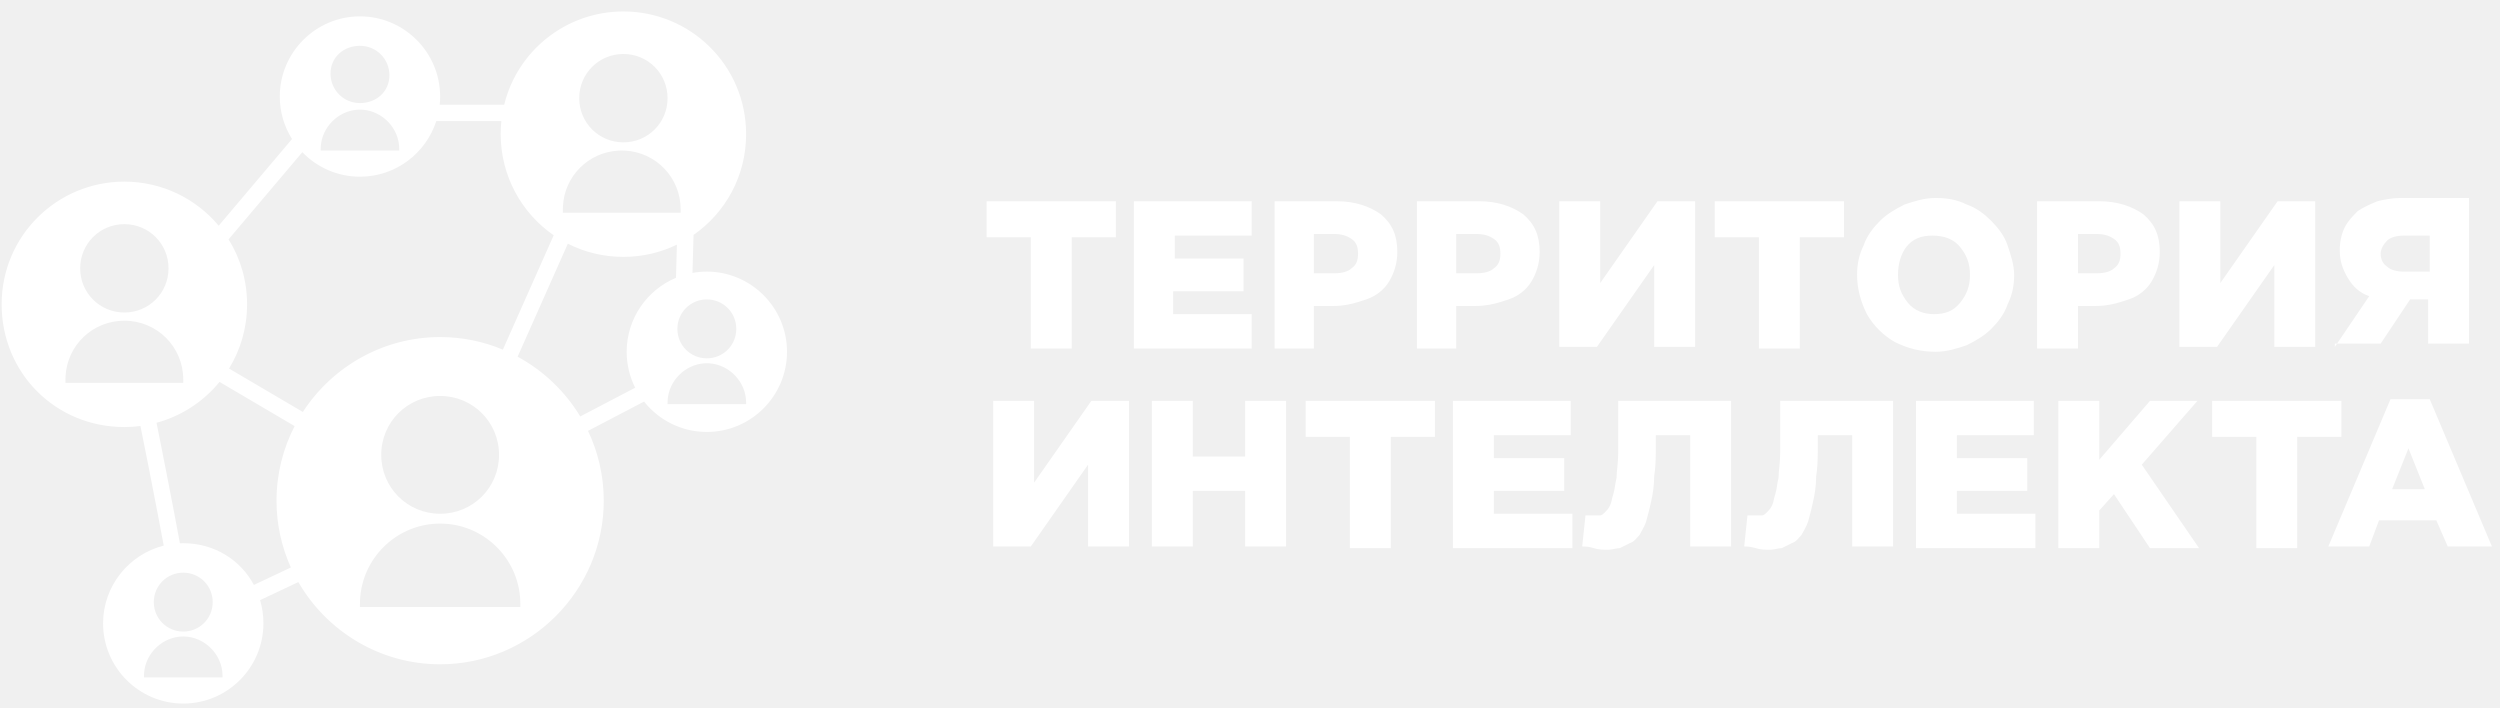
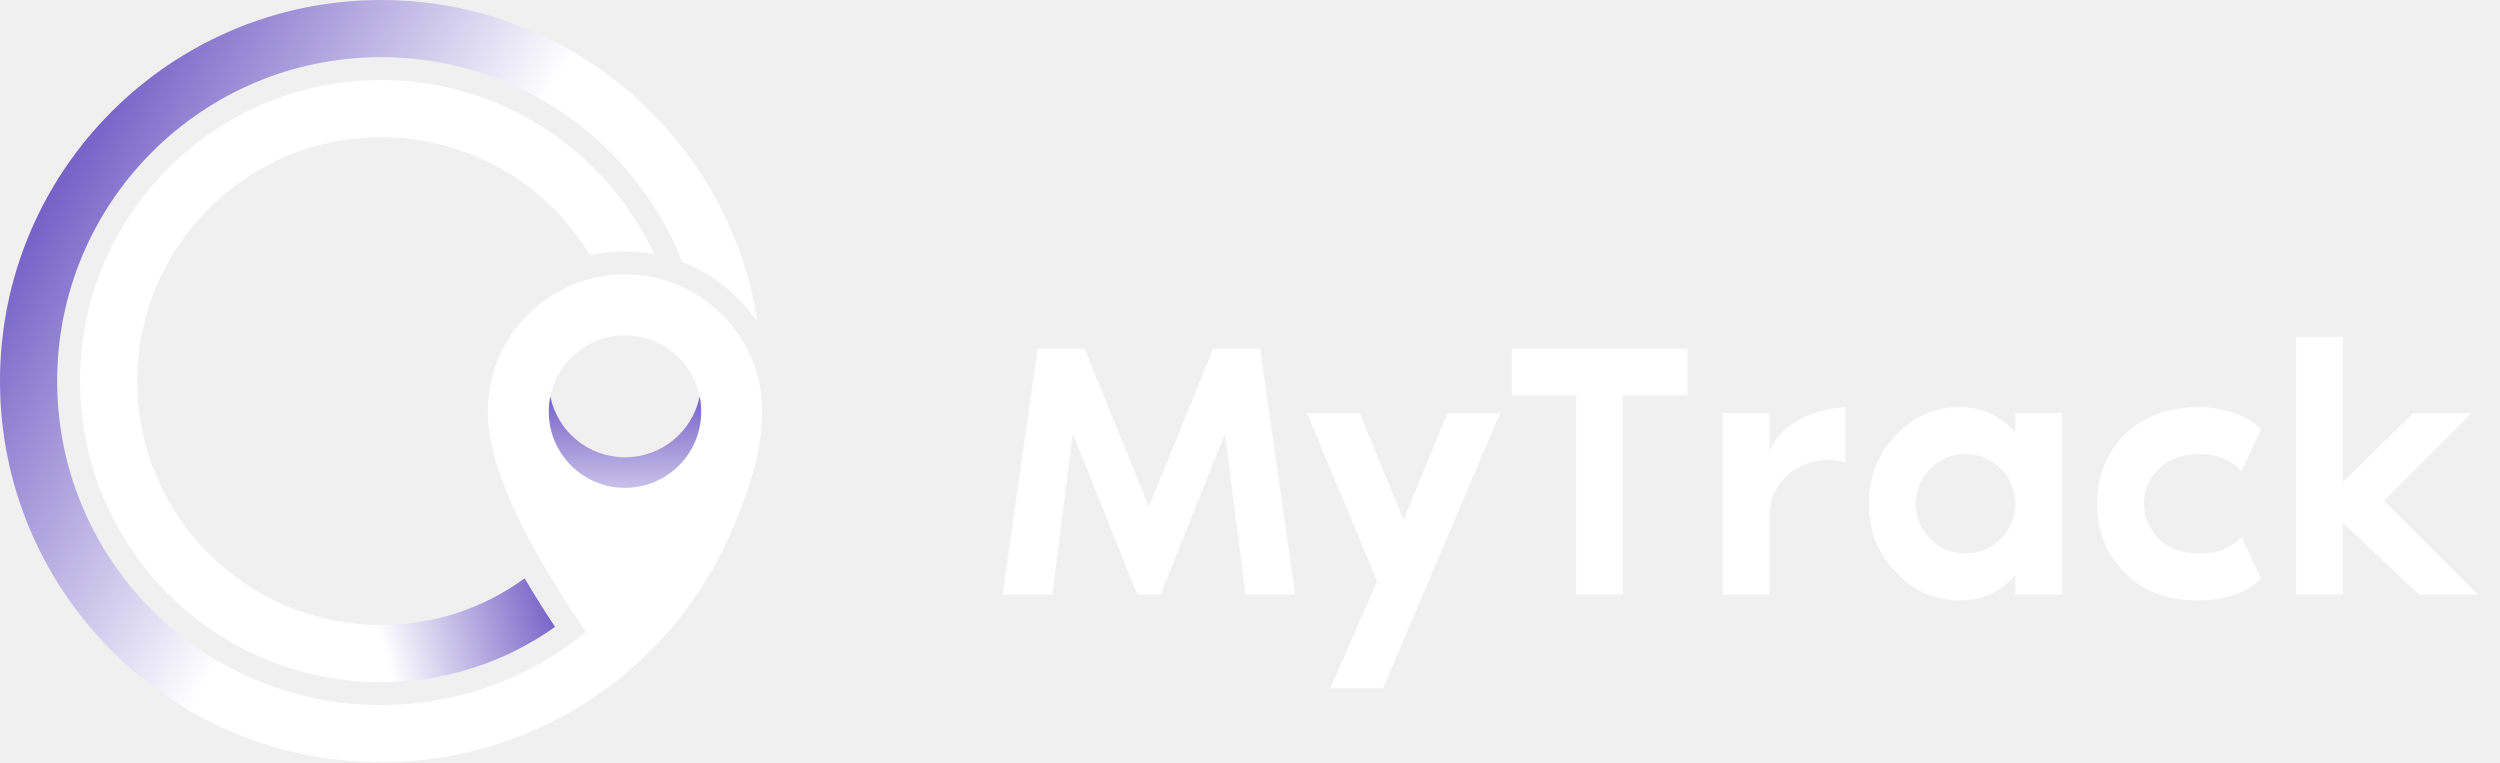
- <svg xmlns="http://www.w3.org/2000/svg" width="198px" height="56px" viewBox="0 0 198 56" version="1.1">
-   <g id="Symbols" stroke="none" stroke-width="1" fill="none" fill-rule="evenodd">
-     <g id="o-left_menu_1" transform="translate(-24, -12)" fill="#FFFFFF" fill-rule="nonzero">
-       <g id="left_menu">
-         <g id="exterium">
-           <g id="Logo" transform="translate(24, 12)">
-             <path d="M49.373,0.907 C54.686,0.907 59.092,5.183 59.092,10.626 C59.092,13.963 57.435,16.862 54.929,18.605 L54.844,21.614 C55.213,21.547 55.593,21.511 55.981,21.511 C59.48,21.511 62.331,24.362 62.331,27.861 C62.331,31.36 59.48,34.211 55.981,34.211 C53.97,34.211 52.173,33.269 51.009,31.804 L46.571,34.125 C47.37,35.804 47.818,37.679 47.818,39.654 C47.818,46.781 41.986,52.612 34.859,52.612 C30.074,52.612 25.873,49.984 23.629,46.1 L20.601,47.529 C20.772,48.113 20.863,48.732 20.863,49.373 C20.863,52.871 18.013,55.722 14.514,55.722 C11.015,55.722 8.164,52.871 8.164,49.373 C8.164,46.407 10.213,43.906 12.968,43.213 L12.466,40.562 C12.031,38.287 11.56,35.893 11.122,33.734 C10.706,33.794 10.28,33.822 9.849,33.822 C4.406,33.822 0.13,29.546 0.13,24.103 C0.13,18.66 4.536,14.384 9.849,14.384 C12.831,14.384 15.528,15.732 17.32,17.877 L23.128,11.011 C22.514,10.035 22.159,8.88 22.159,7.646 C22.159,4.147 25.01,1.296 28.509,1.296 C32.008,1.296 34.859,4.147 34.859,7.646 C34.859,7.865 34.848,8.081 34.826,8.294 L39.932,8.294 C40.979,4.01 44.847,0.907 49.373,0.907 Z M14.514,50.409 C12.899,50.409 11.523,51.718 11.411,53.31 L11.404,53.519 L11.404,53.649 L17.624,53.649 L17.624,53.519 C17.624,51.835 16.198,50.409 14.514,50.409 Z M14.514,45.355 C13.218,45.355 12.181,46.392 12.181,47.688 C12.181,48.984 13.218,50.02 14.514,50.02 C15.81,50.02 16.846,48.984 16.846,47.688 C16.846,46.392 15.81,45.355 14.514,45.355 Z M34.859,41.468 L34.577,41.474 C31.302,41.618 28.66,44.26 28.515,47.535 L28.509,47.818 L28.509,48.077 L41.209,48.077 L41.209,47.818 C41.209,44.413 38.51,41.622 35.141,41.474 L34.859,41.468 Z M23.334,33.747 L17.387,30.248 C16.117,31.803 14.376,32.949 12.395,33.485 L12.989,36.461 L12.989,36.461 L13.19,37.483 L13.771,40.483 L14.249,43.028 L14.514,43.023 C16.998,43.023 19.058,44.36 20.109,46.326 L23.036,44.944 C22.307,43.327 21.9,41.535 21.9,39.654 C21.9,37.53 22.418,35.521 23.334,33.747 L17.387,30.248 L23.334,33.747 Z M34.859,31.36 C32.267,31.36 30.194,33.433 30.194,36.025 C30.194,38.617 32.267,40.69 34.859,40.69 C37.451,40.69 39.524,38.617 39.524,36.025 C39.524,33.433 37.451,31.36 34.859,31.36 Z M44.973,19.301 L40.996,28.25 C43.039,29.358 44.755,30.998 45.956,32.982 L50.307,30.707 C49.875,29.85 49.632,28.883 49.632,27.861 C49.632,25.227 51.247,22.961 53.538,22.001 L53.611,19.376 C52.326,19.998 50.886,20.345 49.373,20.345 C47.78,20.345 46.287,19.968 44.973,19.301 Z M39.707,9.59 L34.554,9.59 C33.73,12.142 31.33,13.995 28.509,13.995 C26.72,13.995 25.1,13.25 23.944,12.053 L18.102,18.957 C19.029,20.441 19.568,22.201 19.568,24.103 C19.568,25.98 19.044,27.717 18.14,29.189 L23.985,32.627 C26.3,29.064 30.316,26.695 34.859,26.695 C36.616,26.695 38.295,27.049 39.827,27.691 L43.853,18.634 C41.301,16.872 39.654,13.924 39.654,10.626 C39.654,10.276 39.672,9.93 39.707,9.59 Z M55.981,28.768 L55.772,28.776 C54.25,28.883 52.986,30.147 52.879,31.669 L52.871,31.878 L52.871,32.008 L59.092,32.008 L59.092,31.878 C59.092,30.264 57.782,28.888 56.191,28.776 L55.981,28.768 Z M9.849,25.399 C7.34,25.399 5.318,27.341 5.19,29.815 L5.183,30.064 L5.183,30.323 L14.514,30.323 L14.514,30.064 C14.514,27.472 12.44,25.399 9.849,25.399 Z M55.981,23.714 C54.686,23.714 53.649,24.751 53.649,26.047 C53.649,27.343 54.686,28.38 55.981,28.38 C57.277,28.38 58.314,27.343 58.314,26.047 C58.314,24.751 57.277,23.714 55.981,23.714 Z M9.849,17.753 C7.905,17.753 6.35,19.308 6.35,21.252 C6.35,23.196 7.905,24.751 9.849,24.751 C11.792,24.751 13.347,23.196 13.347,21.252 C13.347,19.308 11.792,17.753 9.849,17.753 Z M49.243,11.922 L48.994,11.928 C46.602,12.052 44.708,13.946 44.584,16.338 L44.578,16.587 L44.578,16.846 L53.908,16.846 L53.908,16.587 C53.908,14.079 51.966,12.056 49.492,11.928 L49.243,11.922 Z M28.509,8.682 L28.3,8.69 C26.777,8.797 25.513,10.061 25.406,11.583 L25.399,11.792 L25.399,11.922 L31.619,11.922 L31.619,11.792 C31.619,10.178 30.31,8.802 28.718,8.69 L28.509,8.682 Z M49.373,4.276 C47.429,4.276 45.874,5.831 45.874,7.775 C45.874,9.719 47.429,11.274 49.373,11.274 C51.316,11.274 52.871,9.719 52.871,7.775 C52.871,5.831 51.316,4.276 49.373,4.276 Z M28.509,3.628 C27.213,3.628 26.177,4.536 26.177,5.831 C26.177,7.127 27.213,8.164 28.509,8.164 C29.805,8.164 30.842,7.257 30.842,5.961 C30.842,4.665 29.805,3.628 28.509,3.628 Z" id="Shape" />
-             <path d="M149.932,31.749 L149.932,43.282 L146.692,43.282 L146.692,34.47 L143.971,34.47 L143.968,35.845 C143.96,36.533 143.934,37.154 143.841,37.71 C143.841,38.487 143.712,39.265 143.582,39.783 C143.453,40.431 143.323,40.82 143.193,41.338 C143.064,41.727 142.805,42.116 142.675,42.375 C142.416,42.634 142.286,42.893 141.898,43.023 L141.12,43.412 C140.861,43.412 140.472,43.541 140.213,43.541 C139.824,43.541 139.435,43.541 139.047,43.412 C138.658,43.282 138.269,43.282 138.14,43.282 L138.399,40.82 L139.565,40.82 C139.669,40.82 139.772,40.737 139.876,40.637 L139.954,40.561 C140.083,40.431 140.213,40.301 140.342,40.042 C140.472,39.783 140.472,39.524 140.602,39.135 C140.731,38.746 140.731,38.358 140.861,37.839 C140.861,37.321 140.99,36.673 140.99,35.896 L140.99,31.749 L149.932,31.749 Z M137.103,31.749 L137.103,43.282 L133.863,43.282 L133.863,34.47 L131.142,34.47 L131.139,35.845 C131.131,36.533 131.105,37.154 131.012,37.71 C131.012,38.487 130.883,39.265 130.753,39.783 C130.623,40.431 130.494,40.82 130.364,41.338 C130.235,41.727 129.976,42.116 129.846,42.375 C129.587,42.634 129.457,42.893 129.068,43.023 L128.291,43.412 C128.032,43.412 127.643,43.541 127.384,43.541 C126.995,43.541 126.606,43.541 126.218,43.412 C125.829,43.282 125.57,43.282 125.31,43.282 L125.57,40.82 L126.736,40.82 C126.84,40.82 126.943,40.737 127.047,40.637 L127.125,40.561 C127.254,40.431 127.384,40.301 127.513,40.042 C127.643,39.783 127.643,39.524 127.773,39.135 C127.902,38.746 127.902,38.358 128.032,37.839 C128.032,37.321 128.161,36.673 128.161,35.896 L128.161,31.749 L137.103,31.749 Z M185.439,31.749 L185.439,34.6 L181.94,34.6 L181.94,43.412 L178.7,43.412 L178.7,34.6 L175.201,34.6 L175.201,31.749 L185.439,31.749 Z M124.403,31.749 L124.403,34.47 L118.313,34.47 L118.313,36.284 L123.885,36.284 L123.885,38.876 L118.313,38.876 L118.313,40.69 L124.533,40.69 L124.533,43.412 L115.073,43.412 L115.073,31.749 L124.403,31.749 Z M113.648,31.749 L113.648,34.6 L110.149,34.6 L110.149,43.412 L106.909,43.412 L106.909,34.6 L103.41,34.6 L103.41,31.749 L113.648,31.749 Z M166.26,31.749 L166.26,36.414 L170.277,31.749 L174.035,31.749 L169.629,36.803 L174.165,43.412 L170.277,43.412 L167.426,39.135 L166.26,40.431 L166.26,43.412 L163.02,43.412 L163.02,31.749 L166.26,31.749 Z M161.076,31.749 L161.076,34.47 L154.986,34.47 L154.986,36.284 L160.558,36.284 L160.558,38.876 L154.986,38.876 L154.986,40.69 L161.206,40.69 L161.206,43.412 L151.746,43.412 L151.746,31.749 L161.076,31.749 Z M192.436,31.619 L197.361,43.282 L193.862,43.282 L192.955,41.209 L188.419,41.209 L187.642,43.282 L184.402,43.282 L189.326,31.619 L192.436,31.619 Z M94.469,31.749 L94.469,36.155 L98.616,36.155 L98.616,31.749 L101.855,31.749 L101.855,43.282 L98.616,43.282 L98.616,38.876 L94.469,38.876 L94.469,43.282 L91.229,43.282 L91.229,31.749 L94.469,31.749 Z M81.899,31.749 L81.899,38.228 L86.434,31.749 L89.415,31.749 L89.415,43.282 L86.175,43.282 L86.175,36.803 L81.64,43.282 L78.659,43.282 L78.659,31.749 L81.899,31.749 Z M190.752,35.507 L189.456,38.746 L192.048,38.746 L190.752,35.507 Z M153.301,15.68 C154.208,15.68 154.986,15.81 155.763,16.198 C156.541,16.458 157.189,16.976 157.707,17.494 C158.225,18.013 158.744,18.66 159.003,19.438 C159.262,20.216 159.521,20.993 159.521,21.771 C159.521,22.548 159.392,23.326 159.003,24.103 C158.744,24.881 158.225,25.529 157.707,26.047 C157.189,26.565 156.541,26.954 155.763,27.343 C154.986,27.602 154.208,27.861 153.301,27.861 C152.135,27.861 151.098,27.602 150.061,27.084 C149.154,26.565 148.377,25.788 147.859,24.881 C147.34,23.844 147.081,22.807 147.081,21.771 C147.081,20.993 147.211,20.216 147.599,19.438 C147.859,18.66 148.377,18.013 148.895,17.494 C149.414,16.976 150.061,16.587 150.839,16.198 C151.617,15.939 152.394,15.68 153.301,15.68 Z M105.872,15.939 C107.298,15.939 108.464,16.328 109.371,16.976 C110.278,17.753 110.667,18.66 110.667,19.956 C110.667,20.863 110.408,21.641 110.019,22.289 C109.63,22.937 108.982,23.455 108.205,23.714 L107.618,23.905 C107.022,24.087 106.391,24.233 105.613,24.233 L104.058,24.233 L104.058,27.602 L100.948,27.602 L100.948,15.939 L105.872,15.939 Z M117.146,15.939 C118.572,15.939 119.738,16.328 120.645,16.976 C121.552,17.753 121.941,18.66 121.941,19.956 C121.941,20.863 121.682,21.641 121.293,22.289 C120.904,22.937 120.257,23.455 119.479,23.714 L118.892,23.905 C118.297,24.087 117.665,24.233 116.887,24.233 L115.332,24.233 L115.332,27.602 L112.222,27.602 L112.222,15.939 L117.146,15.939 Z M166.26,15.939 C167.685,15.939 168.852,16.328 169.759,16.976 C170.666,17.753 171.055,18.66 171.055,19.956 C171.055,20.863 170.795,21.641 170.407,22.289 C170.018,22.937 169.37,23.455 168.592,23.714 L168.005,23.905 C167.41,24.087 166.778,24.233 166.001,24.233 L164.575,24.233 L164.575,27.602 L161.336,27.602 L161.336,15.939 L166.26,15.939 Z M146.044,15.939 L146.044,18.79 L142.545,18.79 L142.545,27.602 L139.306,27.602 L139.306,18.79 L135.807,18.79 L135.807,15.939 L146.044,15.939 Z M99.134,15.939 L99.134,18.66 L93.043,18.66 L93.043,20.475 L98.486,20.475 L98.486,23.066 L92.914,23.066 L92.914,24.881 L99.134,24.881 L99.134,27.602 L89.804,27.602 L89.804,15.939 L99.134,15.939 Z M88.378,15.939 L88.378,18.79 L84.879,18.79 L84.879,27.602 L81.64,27.602 L81.64,18.79 L78.141,18.79 L78.141,15.939 L88.378,15.939 Z M126.736,15.939 L126.736,22.419 L131.271,15.939 L134.252,15.939 L134.252,27.472 L131.012,27.472 L131.012,20.993 L126.477,27.472 L123.496,27.472 L123.496,15.939 L126.736,15.939 Z M175.849,15.939 L175.849,22.419 L180.385,15.939 L183.365,15.939 L183.365,27.472 L180.126,27.472 L180.126,20.993 L175.59,27.472 L172.61,27.472 L172.61,15.939 L175.849,15.939 Z M185.095,27.213 L184.92,27.472 L184.92,27.213 L185.095,27.213 Z M195.546,15.68 L195.546,27.213 L192.307,27.213 L192.307,23.714 L190.881,23.714 L188.549,27.213 L185.095,27.213 L187.642,23.455 C186.864,23.196 186.346,22.678 185.957,22.03 C185.568,21.382 185.309,20.734 185.309,19.827 C185.309,19.179 185.439,18.531 185.698,18.013 C185.957,17.494 186.346,17.105 186.735,16.717 C187.123,16.458 187.642,16.198 188.29,15.939 C188.808,15.81 189.456,15.68 190.104,15.68 L195.546,15.68 Z M153.042,18.66 C152.135,18.66 151.487,18.92 150.969,19.568 C150.58,20.086 150.321,20.863 150.321,21.771 C150.321,22.678 150.58,23.326 151.098,23.974 C151.617,24.621 152.394,24.881 153.172,24.881 C154.079,24.881 154.727,24.621 155.245,23.974 C155.763,23.326 156.022,22.678 156.022,21.771 C156.022,20.863 155.763,20.216 155.245,19.568 C154.727,18.92 153.949,18.66 153.042,18.66 Z M105.613,18.531 L104.058,18.531 L104.058,21.641 L105.743,21.641 C106.261,21.641 106.78,21.511 107.039,21.252 C107.427,20.993 107.557,20.604 107.557,20.086 C107.557,19.568 107.427,19.179 107.039,18.92 C106.65,18.66 106.261,18.531 105.613,18.531 Z M116.887,18.531 L115.332,18.531 L115.332,21.641 L117.017,21.641 C117.535,21.641 118.054,21.511 118.313,21.252 C118.701,20.993 118.831,20.604 118.831,20.086 C118.831,19.568 118.701,19.179 118.313,18.92 C117.924,18.66 117.535,18.531 116.887,18.531 Z M166.001,18.531 L164.575,18.531 L164.575,21.641 L166.13,21.641 C166.649,21.641 167.167,21.511 167.426,21.252 C167.815,20.993 167.944,20.604 167.944,20.086 C167.944,19.568 167.815,19.179 167.426,18.92 C167.037,18.66 166.649,18.531 166.001,18.531 Z M192.436,18.66 L190.363,18.66 C189.845,18.66 189.326,18.79 189.067,19.049 C188.808,19.308 188.549,19.697 188.549,20.086 C188.549,20.475 188.678,20.863 189.067,21.123 C189.326,21.382 189.845,21.511 190.363,21.511 L192.436,21.511 L192.436,18.66 Z" id="Shape" />
-           </g>
-         </g>
-       </g>
-     </g>
+ <svg xmlns="http://www.w3.org/2000/svg" width="164px" height="50px" viewBox="0 0 164 50" version="1.1">
+   <defs>
+     <linearGradient x1="7.119%" y1="25.002%" x2="50%" y2="50%" id="linearGradient-1">
+       <stop stop-color="#7563C7" offset="0%" />
+       <stop stop-color="#FFFFFF" offset="100%" />
+     </linearGradient>
+     <linearGradient x1="50%" y1="0%" x2="50%" y2="166.587%" id="linearGradient-2">
+       <stop stop-color="#7563C7" offset="0.038%" />
+       <stop stop-color="#FFFFFF" offset="100%" />
+     </linearGradient>
+     <linearGradient x1="96.757%" y1="59.852%" x2="59.849%" y2="66.619%" id="linearGradient-3">
+       <stop stop-color="#7563C7" offset="0%" />
+       <stop stop-color="#FFFFFF" offset="100%" />
+     </linearGradient>
+   </defs>
+   <g id="mytrack-logo" stroke="none" stroke-width="1" fill="none" fill-rule="evenodd">
+     <path d="M25,0 C37.488,0 47.838,9.157 49.701,21.123 C48.556,19.431 46.933,18.092 45.025,17.299 L44.771,17.198 L44.707,17.035 L44.598,16.77 L44.438,16.401 L44.32,16.139 L44.057,15.588 C43.844,15.158 43.617,14.736 43.377,14.323 L43.114,13.883 L42.967,13.648 L42.697,13.232 L42.574,13.05 C42.466,12.891 42.355,12.732 42.241,12.576 L41.944,12.174 L41.636,11.777 L41.328,11.4 C40.732,10.684 40.089,10.008 39.404,9.377 L38.839,8.874 L38.58,8.655 C38.354,8.466 38.123,8.283 37.889,8.104 L37.4,7.741 L37.004,7.463 L36.663,7.234 L36.513,7.136 L36.057,6.849 L35.494,6.517 L35.232,6.371 L34.694,6.085 L34.472,5.973 L34.175,5.827 L33.602,5.563 L33.113,5.354 L32.533,5.124 L32.055,4.949 L31.465,4.751 L30.907,4.582 L30.309,4.419 L29.79,4.292 L29.269,4.179 L28.596,4.053 L28.175,3.986 C27.967,3.954 27.757,3.926 27.546,3.901 L26.818,3.827 L26.238,3.785 L25.653,3.76 L25.191,3.751 L25,3.75 C13.264,3.75 3.75,13.264 3.75,25 C3.75,36.619 13.075,46.059 24.649,46.247 L25,46.25 C30.101,46.25 34.783,44.452 38.446,41.456 L38.223,41.128 C37.912,40.671 37.613,40.222 37.325,39.78 L36.765,38.908 C36.583,38.621 36.407,38.337 36.236,38.056 L35.738,37.226 C33.246,32.986 32,29.578 32,27 C32,22.029 36.029,18 41,18 C45.971,18 50,22.029 50,27 L49.999,27.171 C49.966,29.279 49.331,31.682 48.306,34.063 C48.231,34.257 48.152,34.451 48.072,34.644 L47.865,35.125 L47.61,35.68 L47.573,35.759 C47.42,36.079 47.261,36.395 47.095,36.708 L46.812,37.225 L46.532,37.711 L46.219,38.226 L45.849,38.8 L45.458,39.372 L45.145,39.807 L44.823,40.235 L44.438,40.723 L44.173,41.044 C43.941,41.321 43.704,41.593 43.46,41.859 L43.036,42.311 L42.677,42.678 L42.254,43.092 C41.435,43.873 40.563,44.599 39.643,45.265 L39.348,45.475 L38.898,45.784 L38.495,46.048 C38.233,46.217 37.968,46.38 37.699,46.539 L37.173,46.841 L36.881,47.002 C36.606,47.151 36.328,47.295 36.046,47.434 L35.429,47.727 L34.85,47.985 L34.187,48.258 L33.566,48.494 L32.87,48.736 L32.215,48.943 L31.951,49.021 L31.553,49.132 L30.823,49.318 L30.619,49.366 L30.185,49.462 L29.427,49.609 L28.922,49.694 L28.414,49.769 L28.089,49.811 L27.576,49.869 L27.107,49.913 L26.483,49.957 L25.995,49.981 L25.413,49.997 L25,50 C11.193,50 -6.82121026e-13,38.807 -6.82121026e-13,25 C-6.82121026e-13,11.193 11.193,0 25,0 Z M41,22 C38.239,22 36,24.239 36,27 C36,29.761 38.239,32 41,32 C43.761,32 46,29.761 46,27 C46,24.239 43.761,22 41,22 Z" id="Shape" fill="url(#linearGradient-1)" fill-rule="nonzero" />
+     <path d="M45.9,26 C45.966,26.323 46,26.657 46,27 C46,29.761 43.761,32 41,32 C38.239,32 36,29.761 36,27 C36,26.657 36.034,26.323 36.1,26 C36.564,28.283 38.581,30 41,30 C43.398,30 45.402,28.312 45.888,26.059 L45.9,26 Z" id="Path" fill="url(#linearGradient-2)" fill-rule="nonzero" />
+     <path d="M9,25 C9,33.837 16.163,41 25,41 C28.52,41 31.775,39.863 34.417,37.936 L34.445,37.986 L34.949,38.827 C35.131,39.125 35.311,39.415 35.497,39.709 L36.063,40.591 L36.413,41.121 L35.947,41.441 L35.634,41.645 L35.294,41.859 L34.948,42.065 C34.748,42.182 34.546,42.295 34.342,42.405 L33.903,42.634 L33.553,42.807 L33.247,42.951 L33.077,43.028 L32.657,43.211 L32.232,43.384 L31.877,43.52 L31.445,43.675 L31.008,43.819 L30.61,43.942 L30.401,44.002 L29.911,44.135 L29.56,44.221 L29.362,44.267 L28.893,44.367 L28.42,44.455 L28.07,44.513 L27.621,44.578 L27.297,44.618 L26.84,44.665 L26.396,44.701 L25.842,44.732 C25.562,44.744 25.282,44.75 25,44.75 C14.092,44.75 5.25,35.908 5.25,25 L9,25 Z" id="Path" fill="url(#linearGradient-3)" fill-rule="nonzero" />
+     <path d="M25,5.25 L25.482,5.256 L25.915,5.271 L26.471,5.304 L26.798,5.331 C27.084,5.357 27.369,5.389 27.652,5.426 L28.075,5.488 L28.403,5.542 L28.73,5.602 L29.288,5.717 L29.623,5.794 C29.817,5.841 30.009,5.89 30.2,5.942 L30.679,6.079 L31.102,6.211 L31.471,6.334 L31.837,6.465 C32.259,6.621 32.674,6.791 33.081,6.974 L33.416,7.128 L33.851,7.34 L34.211,7.525 L34.637,7.757 L34.959,7.941 L35.136,8.046 L35.495,8.266 L35.849,8.494 L36.089,8.655 C36.431,8.887 36.765,9.13 37.091,9.382 L37.574,9.769 L37.867,10.016 L38.118,10.235 L38.46,10.547 L38.807,10.878 L39.244,11.319 L39.575,11.672 L39.907,12.044 L40.007,12.16 C40.148,12.325 40.287,12.492 40.423,12.662 C40.627,12.916 40.824,13.176 41.015,13.44 L41.297,13.84 L41.463,14.086 C41.788,14.576 42.092,15.08 42.373,15.598 L42.526,15.886 L42.674,16.176 L42.915,16.674 C42.293,16.56 41.654,16.5 41,16.5 C40.214,16.5 39.448,16.586 38.711,16.75 C35.911,12.106 30.818,9 25,9 C16.163,9 9,16.163 9,25 L5.25,25 C5.25,14.207 13.907,5.436 24.656,5.253 L25,5.25 Z" id="Path" fill="#FFFFFF" fill-rule="nonzero" />
+     <path d="M69.032,39 C69.032,39 70.376,28.44 70.376,28.44 C70.376,28.44 70.498,28.745 70.7,29.25 L70.846,29.616 C71.659,31.648 73.317,35.792 74.13,37.824 L74.276,38.19 C74.478,38.695 74.6,39 74.6,39 L76.136,39 L76.136,39 C76.136,39 76.258,38.695 76.46,38.19 L76.606,37.824 C77.419,35.792 79.077,31.648 79.89,29.616 L80.036,29.25 C80.238,28.745 80.36,28.44 80.36,28.44 C80.36,28.44 81.704,39 81.704,39 L84.968,39 L84.968,39 C84.968,39 84.902,38.538 84.792,37.771 L84.693,37.078 C84.502,35.736 84.231,33.838 83.949,31.865 L83.843,31.122 C83.825,30.998 83.807,30.874 83.789,30.75 L83.683,30.007 C83.401,28.034 83.13,26.136 82.939,24.794 L82.84,24.101 C82.73,23.334 82.664,22.872 82.664,22.872 L79.592,22.872 L79.592,22.872 C79.592,22.872 75.368,33.24 75.368,33.24 C75.368,33.24 71.144,22.872 71.144,22.872 L68.072,22.872 L68.072,22.872 C68.072,22.872 68.006,23.334 67.896,24.101 L67.797,24.794 C67.606,26.136 67.335,28.034 67.053,30.007 L66.947,30.75 C66.929,30.874 66.911,30.998 66.893,31.122 L66.787,31.865 C66.505,33.838 66.234,35.736 66.043,37.078 L65.944,37.771 C65.834,38.538 65.768,39 65.768,39 L69.032,39 L69.032,39 Z M90.728,45.144 C90.728,45.144 98.408,27.096 98.408,27.096 L94.952,27.096 L94.952,27.096 C94.952,27.096 92.072,34.104 92.072,34.104 C92.072,34.104 89.192,27.096 89.192,27.096 L85.736,27.096 L85.736,27.096 C85.736,27.096 90.344,38.136 90.344,38.136 C90.344,38.136 87.272,45.144 87.272,45.144 L90.728,45.144 L90.728,45.144 Z M106.472,39 L106.472,25.944 L106.472,25.944 L110.696,25.944 L110.696,25.944 L110.696,22.872 L110.696,22.872 L99.176,22.872 L99.176,22.872 L99.176,25.944 L99.176,25.944 L103.4,25.944 L103.4,25.944 L103.4,39 L103.4,39 L106.472,39 L106.472,39 Z M116.072,39 L116.072,34.008 L116.072,34.008 C116.072,33.024 116.336,32.232 116.864,31.584 C117.392,30.96 118.016,30.552 118.76,30.336 C119.504,30.12 120.272,30.12 121.064,30.336 L121.064,26.712 L121.064,26.712 C119.912,26.784 118.88,27.072 117.992,27.552 C117.104,28.056 116.456,28.728 116.072,29.616 L116.072,27.096 L116.072,27.096 L113,27.096 L113,27.096 L113,39 L113,39 L116.072,39 L116.072,39 Z M128.552,39.384 C130.016,39.384 131.24,38.832 132.2,37.728 L132.2,39 L132.2,39 L135.272,39 L135.272,39 L135.272,27.096 L135.272,27.096 L132.2,27.096 L132.2,27.096 L132.2,28.368 L132.2,28.368 C131.24,27.264 130.016,26.712 128.552,26.712 C126.896,26.712 125.504,27.336 124.352,28.56 C123.176,29.808 122.6,31.296 122.6,33.048 C122.6,34.8 123.176,36.288 124.352,37.512 C125.504,38.76 126.896,39.384 128.552,39.384 Z M128.936,36.312 C128.048,36.312 127.28,36 126.632,35.352 C125.984,34.704 125.672,33.936 125.672,33.048 C125.672,32.16 125.984,31.392 126.632,30.744 C127.28,30.096 128.048,29.784 128.936,29.784 C129.824,29.784 130.592,30.096 131.24,30.744 C131.888,31.392 132.2,32.16 132.2,33.048 C132.2,33.936 131.888,34.704 131.24,35.352 C130.592,36 129.824,36.312 128.936,36.312 Z M144.2,39.384 C145.976,39.384 147.344,38.904 148.328,37.968 C148.328,37.968 147.056,35.232 147.056,35.232 C146.336,35.952 145.424,36.312 144.296,36.312 C143.192,36.312 142.304,36 141.656,35.376 C140.984,34.752 140.648,33.984 140.648,33.048 C140.648,32.112 140.984,31.344 141.656,30.72 C142.304,30.096 143.192,29.784 144.296,29.784 C145.4,29.784 146.312,30.144 147.056,30.888 C147.056,30.888 148.328,28.128 148.328,28.128 C147.272,27.192 145.904,26.712 144.2,26.712 C142.184,26.712 140.576,27.312 139.376,28.512 C138.176,29.736 137.576,31.248 137.576,33.048 C137.576,34.848 138.176,36.36 139.376,37.56 C140.552,38.784 142.16,39.384 144.2,39.384 Z M153.704,39 L153.704,34.296 L153.704,34.296 C153.704,34.296 158.696,39 158.696,39 L162.536,39 L162.536,39 L162.527,38.991 L162.527,38.991 L156.392,32.856 L156.392,32.856 L156.401,32.847 L156.401,32.847 L162.152,27.096 L162.152,27.096 L158.312,27.096 L158.312,27.096 C158.312,27.096 157.349,28.039 156.304,29.063 L155.712,29.641 C154.667,30.665 153.704,31.608 153.704,31.608 L153.704,22.104 L153.704,22.104 L150.632,22.104 L150.632,22.104 L150.632,39 L150.632,39 L153.704,39 L153.704,39 Z" id="MyTrack" fill="#FFFFFF" fill-rule="nonzero" />
  </g>
</svg>
